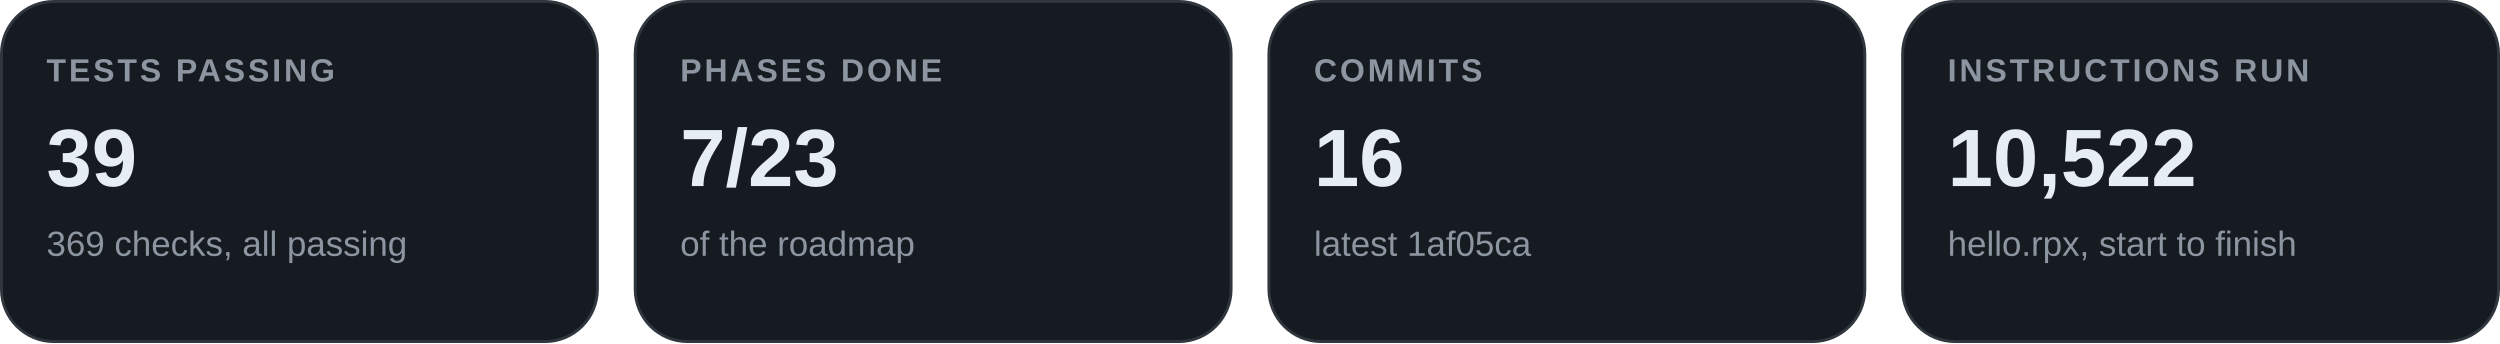
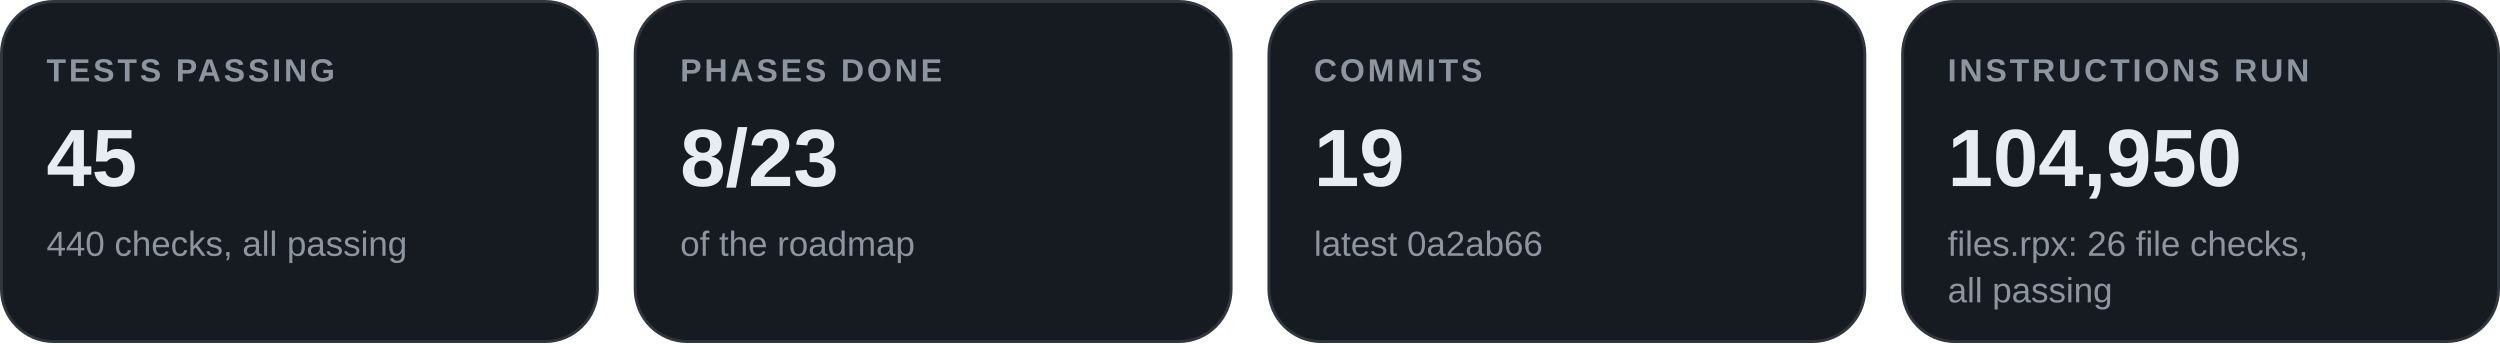
<svg xmlns="http://www.w3.org/2000/svg" width="860" height="118" viewBox="0 0 860 118" role="img" aria-label="Project stats">
  <g transform="translate(0,0)">
    <rect x="0.5" y="0.5" width="205" height="117" rx="18" fill="#161b22" stroke="#30363d" />
    <text x="16" y="28" font-family="Nunito, 'Segoe UI', 'Helvetica Neue', Arial, sans-serif" font-size="11" font-weight="700" letter-spacing="1" fill="#8d96a0">TESTS PASSING</text>
-     <text x="16" y="64" font-family="'M PLUS Rounded 1c', Nunito, 'Segoe UI', 'Helvetica Neue', Arial, sans-serif" font-size="28" font-weight="800" fill="#e6edf3">39</text>
-     <text x="16" y="88" font-family="Nunito, 'Segoe UI', 'Helvetica Neue', Arial, sans-serif" font-size="12" fill="#8d96a0">369 checks, all passing</text>
+     <text x="16" y="64" font-family="'M PLUS Rounded 1c', Nunito, 'Segoe UI', 'Helvetica Neue', Arial, sans-serif" font-size="28" font-weight="800" fill="#e6edf3">45</text>
+     <text x="16" y="88" font-family="Nunito, 'Segoe UI', 'Helvetica Neue', Arial, sans-serif" font-size="12" fill="#8d96a0">440 checks, all passing</text>
  </g>
  <g transform="translate(218,0)">
    <rect x="0.5" y="0.5" width="205" height="117" rx="18" fill="#161b22" stroke="#30363d" />
    <text x="16" y="28" font-family="Nunito, 'Segoe UI', 'Helvetica Neue', Arial, sans-serif" font-size="11" font-weight="700" letter-spacing="1" fill="#8d96a0">PHASES DONE</text>
-     <text x="16" y="64" font-family="'M PLUS Rounded 1c', Nunito, 'Segoe UI', 'Helvetica Neue', Arial, sans-serif" font-size="28" font-weight="800" fill="#e6edf3">7/23</text>
+     <text x="16" y="64" font-family="'M PLUS Rounded 1c', Nunito, 'Segoe UI', 'Helvetica Neue', Arial, sans-serif" font-size="28" font-weight="800" fill="#e6edf3">8/23</text>
    <text x="16" y="88" font-family="Nunito, 'Segoe UI', 'Helvetica Neue', Arial, sans-serif" font-size="12" fill="#8d96a0">of the roadmap</text>
  </g>
  <g transform="translate(436,0)">
    <rect x="0.5" y="0.5" width="205" height="117" rx="18" fill="#161b22" stroke="#30363d" />
    <text x="16" y="28" font-family="Nunito, 'Segoe UI', 'Helvetica Neue', Arial, sans-serif" font-size="11" font-weight="700" letter-spacing="1" fill="#8d96a0">COMMITS</text>
-     <text x="16" y="64" font-family="'M PLUS Rounded 1c', Nunito, 'Segoe UI', 'Helvetica Neue', Arial, sans-serif" font-size="28" font-weight="800" fill="#e6edf3">16</text>
-     <text x="16" y="88" font-family="Nunito, 'Segoe UI', 'Helvetica Neue', Arial, sans-serif" font-size="12" fill="#8d96a0">latest 1af05ca</text>
+     <text x="16" y="64" font-family="'M PLUS Rounded 1c', Nunito, 'Segoe UI', 'Helvetica Neue', Arial, sans-serif" font-size="28" font-weight="800" fill="#e6edf3">19</text>
+     <text x="16" y="88" font-family="Nunito, 'Segoe UI', 'Helvetica Neue', Arial, sans-serif" font-size="12" fill="#8d96a0">latest 0a2ab66</text>
  </g>
  <g transform="translate(654,0)">
    <rect x="0.5" y="0.5" width="205" height="117" rx="18" fill="#161b22" stroke="#30363d" />
    <text x="16" y="28" font-family="Nunito, 'Segoe UI', 'Helvetica Neue', Arial, sans-serif" font-size="11" font-weight="700" letter-spacing="1" fill="#8d96a0">INSTRUCTIONS RUN</text>
-     <text x="16" y="64" font-family="'M PLUS Rounded 1c', Nunito, 'Segoe UI', 'Helvetica Neue', Arial, sans-serif" font-size="28" font-weight="800" fill="#e6edf3">10,522</text>
-     <text x="16" y="88" font-family="Nunito, 'Segoe UI', 'Helvetica Neue', Arial, sans-serif" font-size="12" fill="#8d96a0">hello.rpx, start to finish</text>
+     <text x="16" y="64" font-family="'M PLUS Rounded 1c', Nunito, 'Segoe UI', 'Helvetica Neue', Arial, sans-serif" font-size="28" font-weight="800" fill="#e6edf3">104,950</text>
+     <text x="16" y="88" font-family="Nunito, 'Segoe UI', 'Helvetica Neue', Arial, sans-serif" font-size="12" fill="#8d96a0">files.rpx: 26 file checks,</text>
+     <text x="16" y="104" font-family="Nunito, 'Segoe UI', 'Helvetica Neue', Arial, sans-serif" font-size="12" fill="#8d96a0">all passing</text>
  </g>
</svg>
